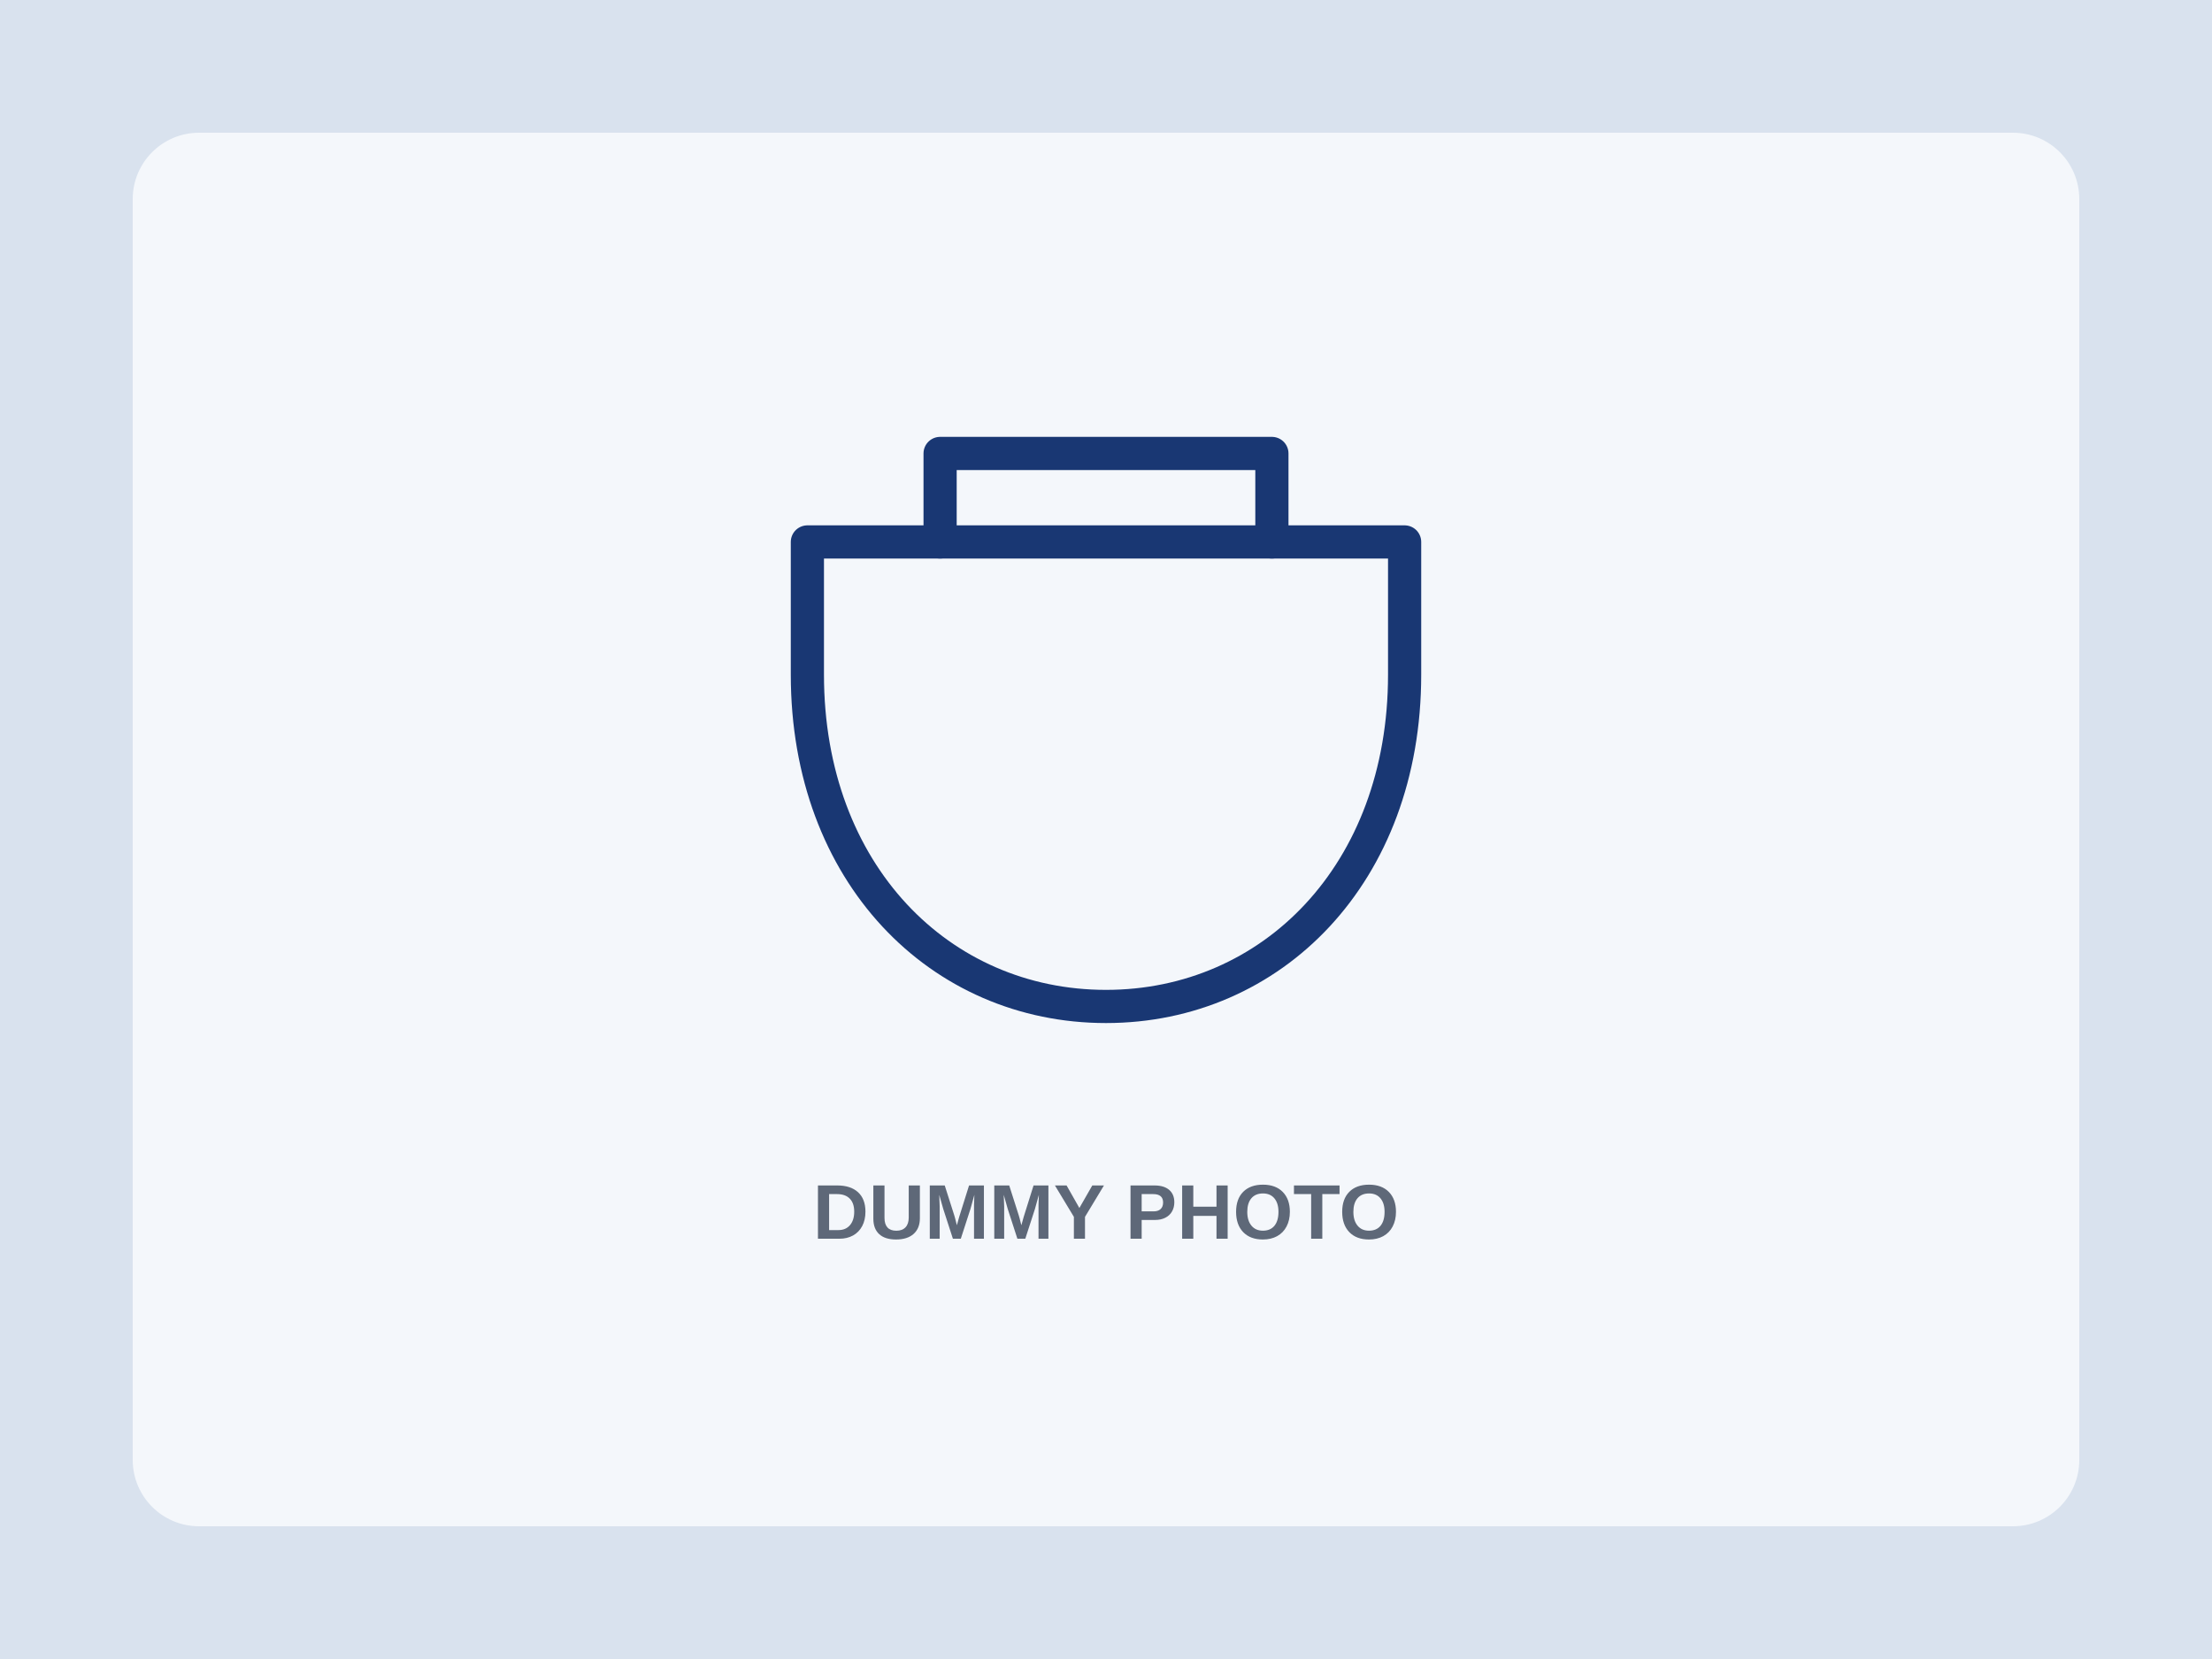
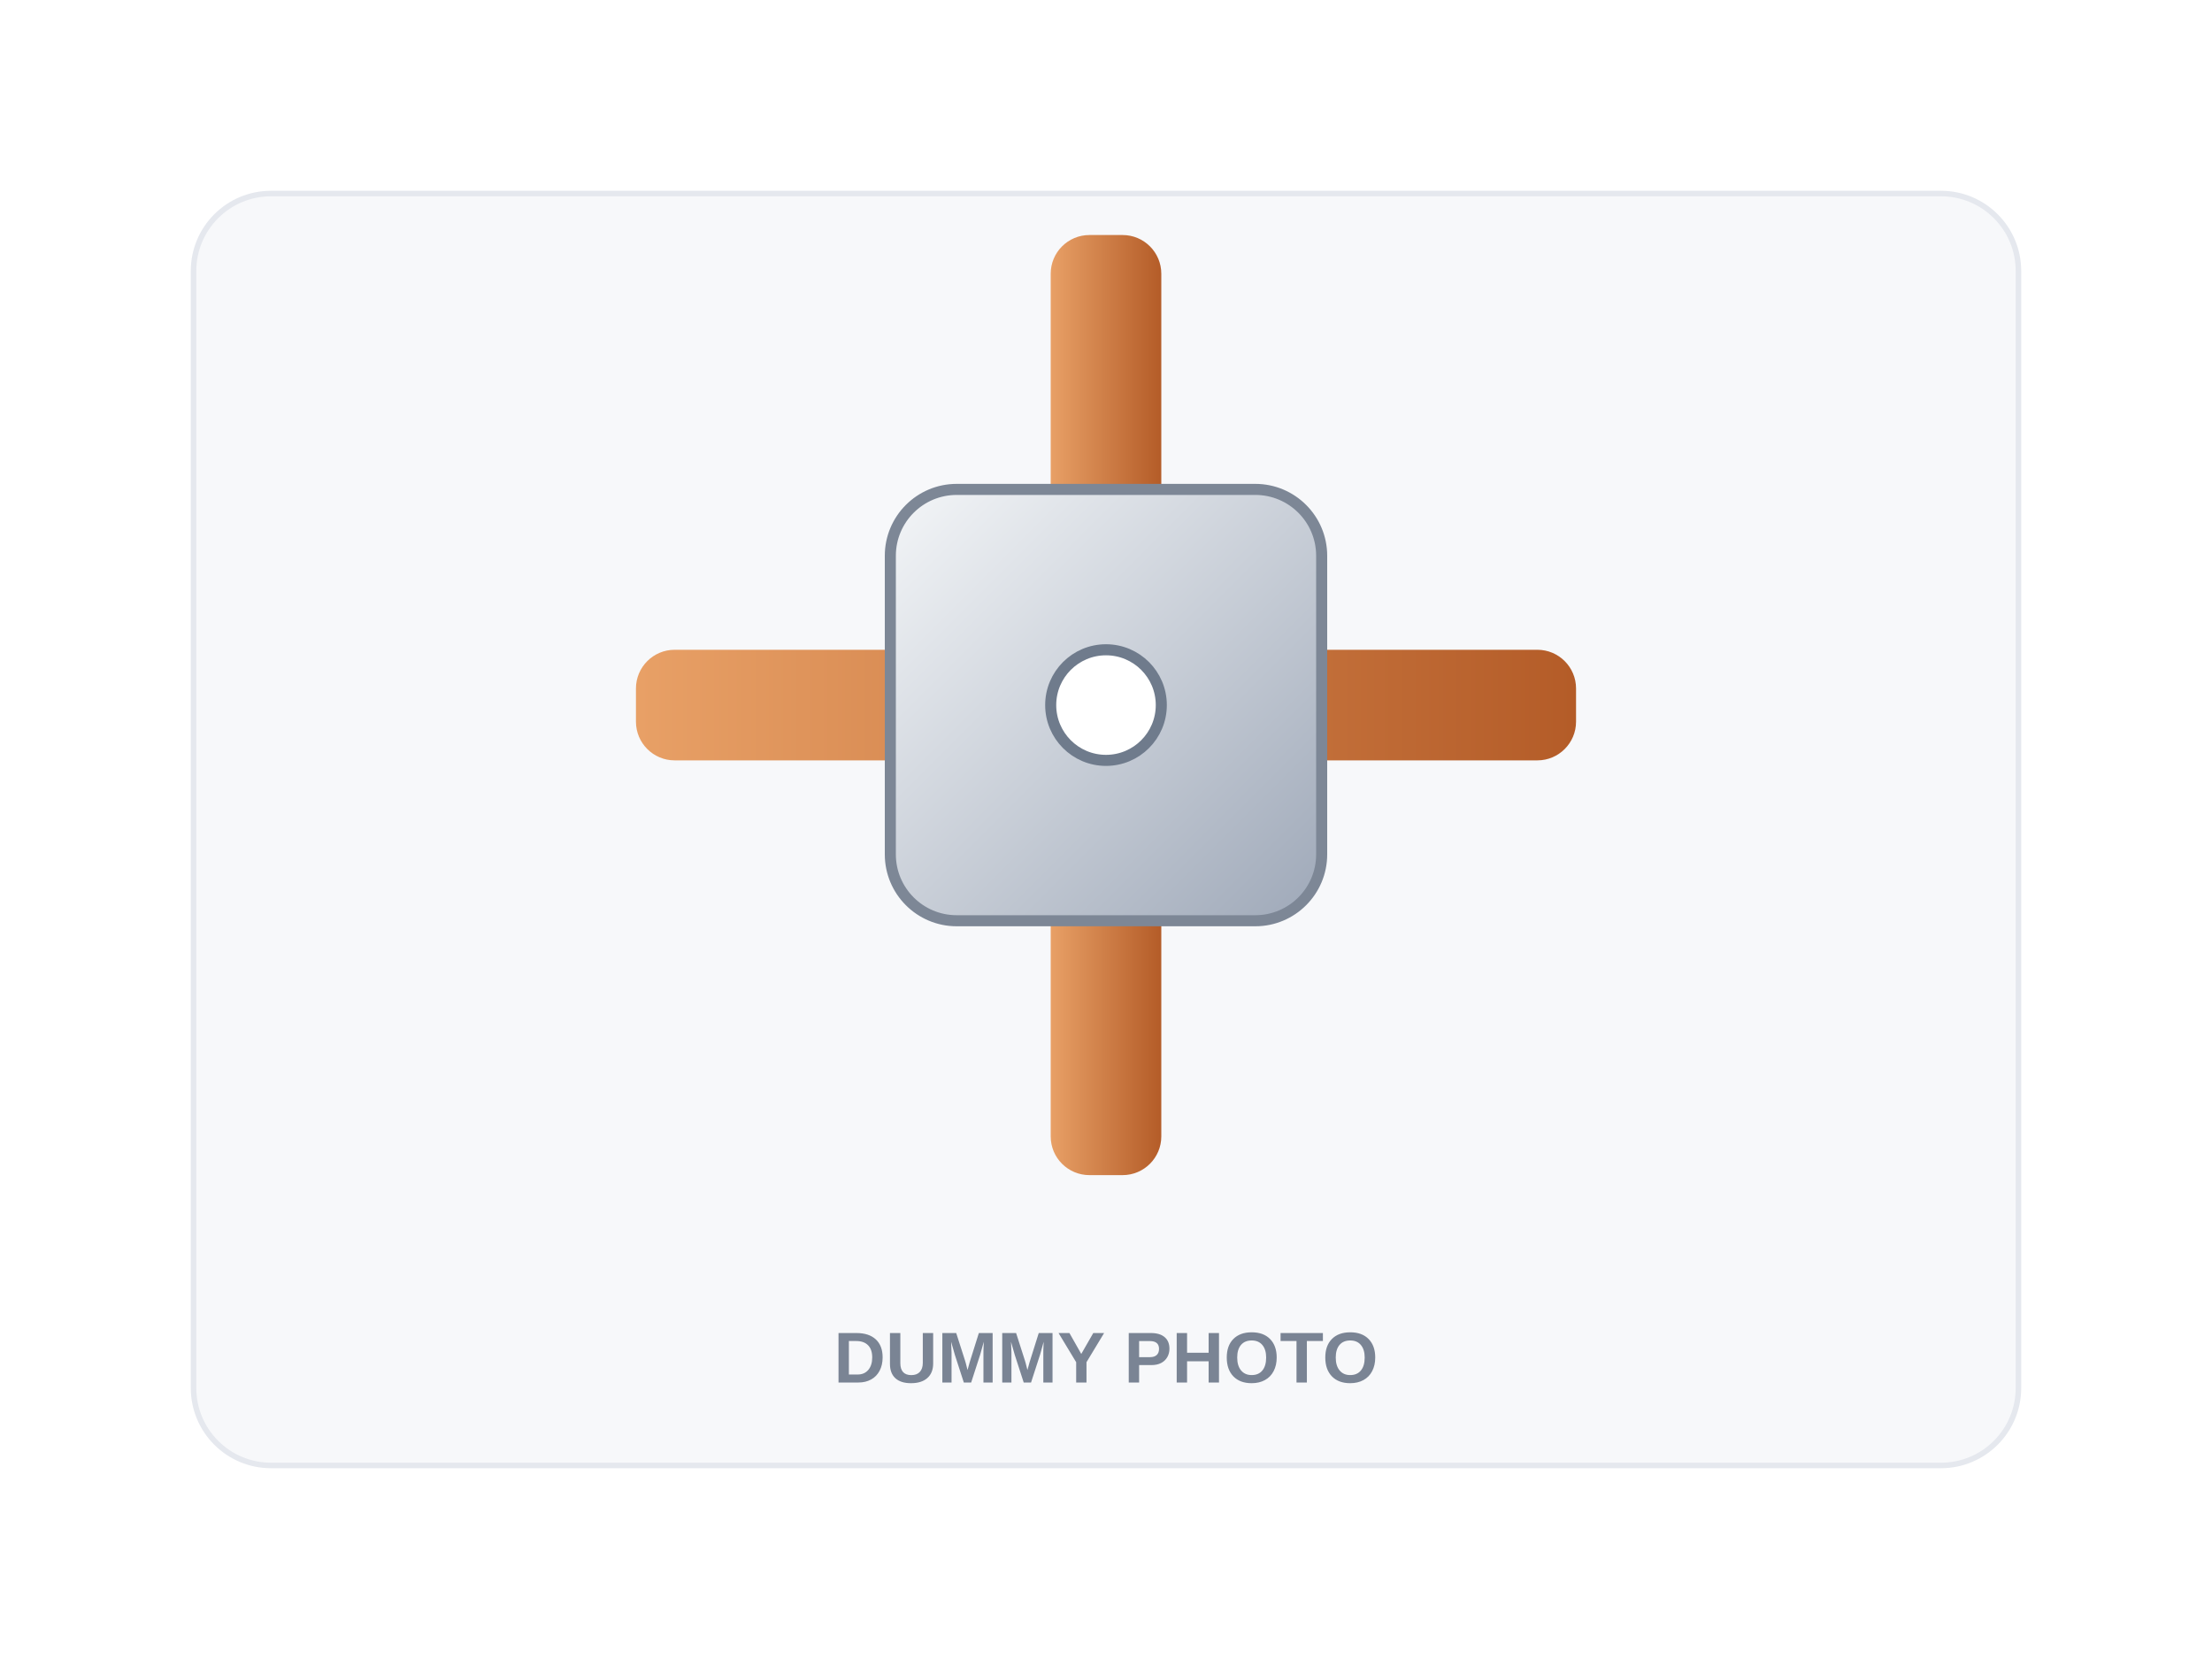
<svg xmlns="http://www.w3.org/2000/svg" viewBox="0 0 800 600" role="img" aria-label="Product placeholder">
-   <rect width="800" height="600" fill="#d9e2ee" />
-   <rect x="48" y="48" width="704" height="504" rx="24" fill="#f4f7fb" />
-   <g fill="none" stroke="#193773" stroke-width="12" stroke-linecap="round" stroke-linejoin="round">
-     <path d="M292 196h216v48H508c0 72-48 120-108 120s-108-48-108-120h0V196z" />
-     <path d="M340 196V164h120v32" />
+   <defs>
+     <linearGradient id="cross" x1="0" y1="0" x2="1" y2="1">
+       <stop offset="0%" stop-color="#f4f6f8" />
+       <stop offset="100%" stop-color="#9ea8b8" />
+     </linearGradient>
+     <linearGradient id="wire" x1="0" y1="0" x2="1" y2="0">
+       <stop offset="0%" stop-color="#e8a066" />
+       <stop offset="100%" stop-color="#b45c28" />
+     </linearGradient>
+   </defs>
+   <rect width="800" height="600" fill="#ffffff" />
+   <rect x="70" y="70" width="660" height="460" rx="28" fill="#f7f8fa" stroke="#e5e8ee" stroke-width="2" />
+   <g transform="translate(400 255)">
+     <rect x="-170" y="-20" width="340" height="40" rx="14" fill="url(#wire)" />
+     <rect x="-20" y="-170" width="40" height="340" rx="14" fill="url(#wire)" />
+     <rect x="-78" y="-78" width="156" height="156" rx="24" fill="url(#cross)" stroke="#7d8796" stroke-width="4" />
+     <circle cx="0" cy="0" r="20" fill="#fff" stroke="#6f7b8c" stroke-width="4" />
  </g>
-   <text x="400" y="448" text-anchor="middle" fill="#5e6878" font-family="Arial, Helvetica, sans-serif" font-size="28" font-weight="700">DUMMY PHOTO</text>
+   <text x="400" y="500" text-anchor="middle" fill="#7a8494" font-family="Arial, Helvetica, sans-serif" font-size="26" font-weight="700">DUMMY PHOTO</text>
</svg>
